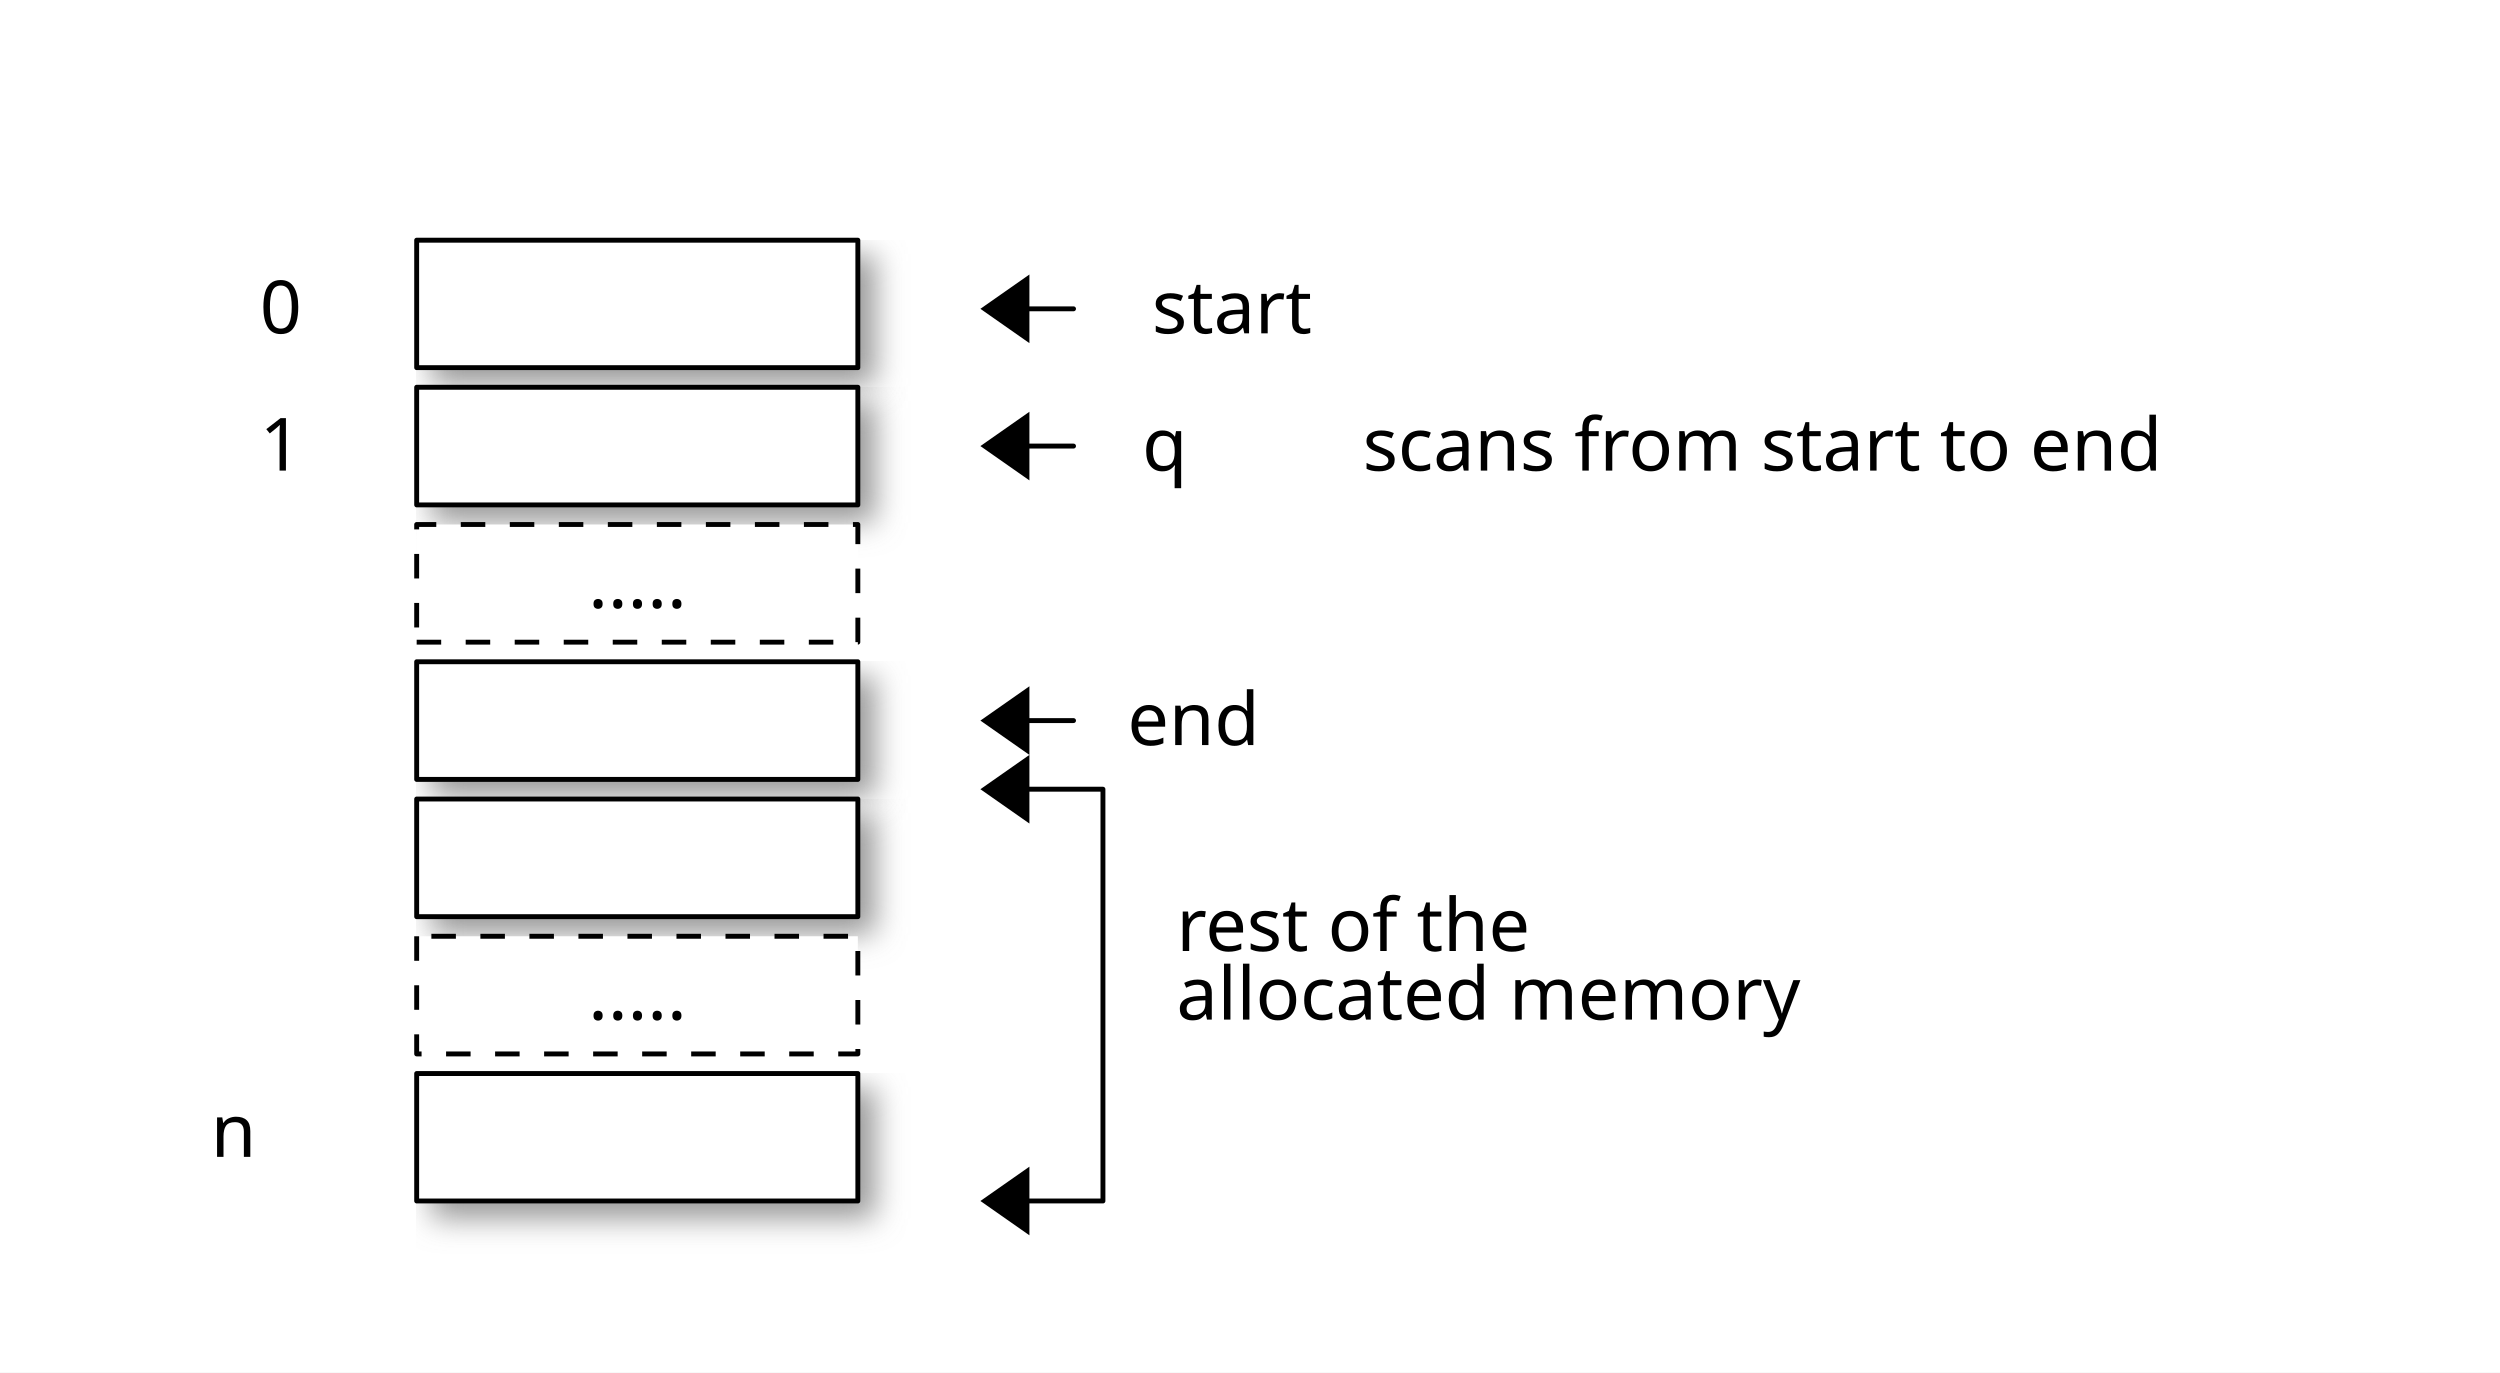
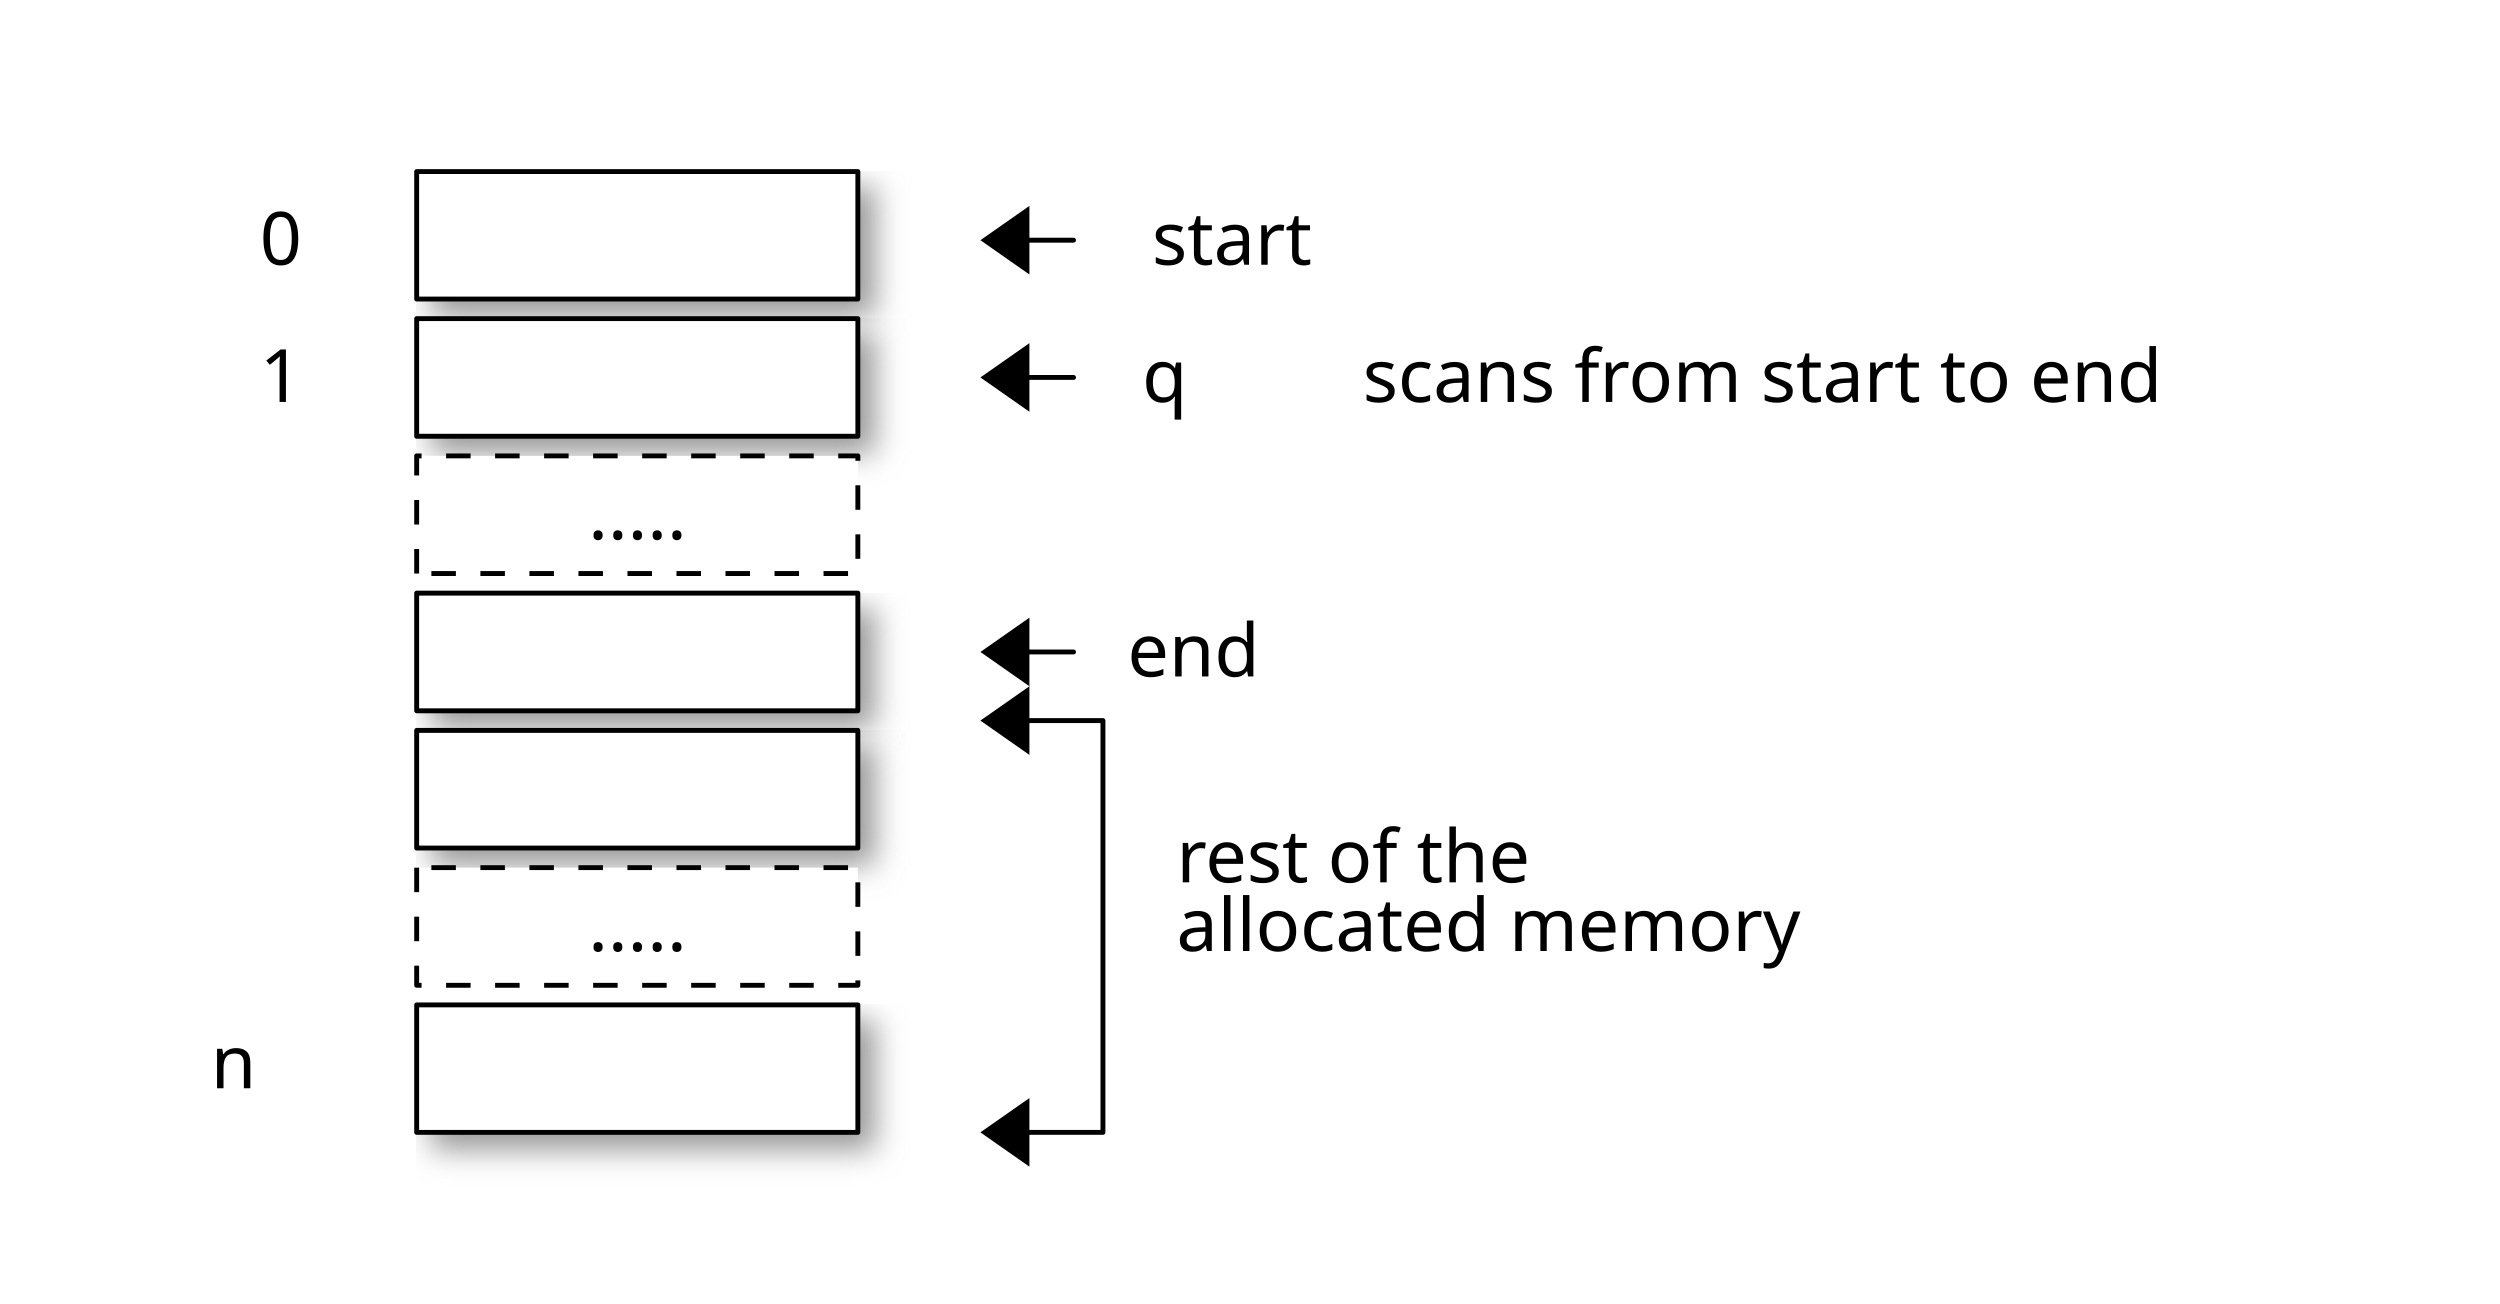
- <svg xmlns="http://www.w3.org/2000/svg" height="280" preserveAspectRatio="xMidYMid meet" shape-rendering="geometricPrecision" version="1.0" viewBox="0 0 510 280" width="510">
+ <svg xmlns="http://www.w3.org/2000/svg" height="266" preserveAspectRatio="xMidYMid meet" shape-rendering="geometricPrecision" version="1.0" viewBox="0 0 510 266" width="510">
  <defs>
    <style type="text/css">@font-face {
  font-family: sans-serif;
}</style>
    <filter height="200%" id="shadowBlur" width="200%" x="0" y="0">
      <feOffset dx="3" dy="3" in="SourceGraphic" result="offOut" />
      <feGaussianBlur in="offOut" stdDeviation="3" />
    </filter>
  </defs>
  <g stroke-linecap="square" stroke-linejoin="round" stroke-width="1">
-     <rect height="280" style="fill: #ffffff" width="510" x="0" y="0" />
-     <path d="M175.0 49.0 L175.0 75.0 L85.0 75.0 L85.0 49.0 z" fill="#969696" filter="url(#shadowBlur)" stroke="#969696" />
-     <path d="M85.0 219.0 L85.0 245.0 L175.0 245.0 L175.0 219.0 z" fill="#969696" filter="url(#shadowBlur)" stroke="#969696" />
-     <path d="M175.0 79.0 L175.0 103.0 L85.0 103.0 L85.0 79.0 z" fill="#969696" filter="url(#shadowBlur)" stroke="#969696" />
-     <path d="M85.0 135.0 L85.0 159.0 L175.0 159.0 L175.0 135.0 z" fill="#969696" filter="url(#shadowBlur)" stroke="#969696" />
-     <path d="M85.0 163.0 L85.0 187.0 L175.0 187.0 L175.0 163.0 z" fill="#969696" filter="url(#shadowBlur)" stroke="#969696" />
-     <path d="M175.0 49.0 L175.0 75.0 L85.0 75.0 L85.0 49.0 z" fill="white" stroke="#000000" stroke-linecap="round" stroke-linejoin="round" stroke-width="1.0" />
-     <path d="M85.0 219.0 L85.0 245.0 L175.0 245.0 L175.0 219.0 z" fill="white" stroke="#000000" stroke-linecap="round" stroke-linejoin="round" stroke-width="1.0" />
-     <path d="M175.0 79.0 L175.0 103.0 L85.0 103.0 L85.0 79.0 z" fill="white" stroke="#000000" stroke-linecap="round" stroke-linejoin="round" stroke-width="1.0" />
-     <path d="M85.0 131.0 L175.0 131.0 L175.0 107.0 L85.0 107.0 z" fill="white" stroke="#000000" stroke-dasharray="5,5" stroke-linecap="butt" stroke-linejoin="round" stroke-miterlimit="0" stroke-width="1.0" />
-     <path d="M85.0 135.0 L85.0 159.0 L175.0 159.0 L175.0 135.0 z" fill="white" stroke="#000000" stroke-linecap="round" stroke-linejoin="round" stroke-width="1.0" />
-     <path d="M85.0 163.0 L85.0 187.0 L175.0 187.0 L175.0 163.0 z" fill="white" stroke="#000000" stroke-linecap="round" stroke-linejoin="round" stroke-width="1.0" />
-     <path d="M85.0 191.0 L85.0 215.0 L175.0 215.0 L175.0 191.0 z" fill="white" stroke="#000000" stroke-dasharray="5,5" stroke-linecap="butt" stroke-linejoin="round" stroke-miterlimit="0" stroke-width="1.0" />
-     <path d="M205.0 161.0 L225.0 161.0 L225.0 245.0 L205.0 245.0 " fill="none" stroke="#000000" stroke-linecap="round" stroke-linejoin="round" stroke-width="1.0" />
-     <path d="M210.0 56.0 L200.0 63.0 L210.0 70.0 z" fill="#000000" stroke="none" stroke-linecap="round" stroke-linejoin="round" stroke-width="1.0" />
-     <path d="M210.0 84.0 L200.0 91.0 L210.0 98.0 z" fill="#000000" stroke="none" stroke-linecap="round" stroke-linejoin="round" stroke-width="1.0" />
+     <rect height="266" style="fill: #ffffff" width="510" x="0" y="0" />
+     <path d="M175.0 35.0 L175.0 61.0 L85.0 61.0 L85.0 35.0 z" fill="#969696" filter="url(#shadowBlur)" stroke="#969696" />
+     <path d="M85.0 205.0 L85.0 231.0 L175.0 231.0 L175.0 205.0 z" fill="#969696" filter="url(#shadowBlur)" stroke="#969696" />
+     <path d="M175.0 65.0 L175.0 89.0 L85.0 89.0 L85.0 65.0 z" fill="#969696" filter="url(#shadowBlur)" stroke="#969696" />
+     <path d="M85.0 121.0 L85.0 145.0 L175.0 145.0 L175.0 121.0 z" fill="#969696" filter="url(#shadowBlur)" stroke="#969696" />
+     <path d="M85.0 149.0 L85.0 173.0 L175.0 173.0 L175.0 149.0 z" fill="#969696" filter="url(#shadowBlur)" stroke="#969696" />
+     <path d="M175.0 35.0 L175.0 61.0 L85.0 61.0 L85.0 35.0 z" fill="white" stroke="#000000" stroke-linecap="round" stroke-linejoin="round" stroke-width="1.0" />
+     <path d="M85.0 205.0 L85.0 231.0 L175.0 231.0 L175.0 205.0 z" fill="white" stroke="#000000" stroke-linecap="round" stroke-linejoin="round" stroke-width="1.0" />
+     <path d="M175.0 65.0 L175.0 89.0 L85.0 89.0 L85.0 65.0 z" fill="white" stroke="#000000" stroke-linecap="round" stroke-linejoin="round" stroke-width="1.0" />
+     <path d="M85.0 117.0 L85.0 93.0 L175.0 93.0 L175.0 117.0 z" fill="white" stroke="#000000" stroke-dasharray="5,5" stroke-linecap="butt" stroke-linejoin="round" stroke-miterlimit="0" stroke-width="1.0" />
+     <path d="M85.0 121.0 L85.0 145.0 L175.0 145.0 L175.0 121.0 z" fill="white" stroke="#000000" stroke-linecap="round" stroke-linejoin="round" stroke-width="1.0" />
+     <path d="M85.0 149.0 L85.0 173.0 L175.0 173.0 L175.0 149.0 z" fill="white" stroke="#000000" stroke-linecap="round" stroke-linejoin="round" stroke-width="1.0" />
+     <path d="M85.0 177.0 L85.0 201.0 L175.0 201.0 L175.0 177.0 z" fill="white" stroke="#000000" stroke-dasharray="5,5" stroke-linecap="butt" stroke-linejoin="round" stroke-miterlimit="0" stroke-width="1.0" />
+     <path d="M205.0 147.0 L225.0 147.0 L225.0 231.0 L205.0 231.0 " fill="none" stroke="#000000" stroke-linecap="round" stroke-linejoin="round" stroke-width="1.0" />
+     <path d="M210.0 42.0 L200.0 49.0 L210.0 56.0 z" fill="#000000" stroke="none" stroke-linecap="round" stroke-linejoin="round" stroke-width="1.0" />
+     <path d="M210.0 70.0 L200.0 77.0 L210.0 84.0 z" fill="#000000" stroke="none" stroke-linecap="round" stroke-linejoin="round" stroke-width="1.0" />
+     <path d="M210.0 126.0 L200.0 133.0 L210.0 140.0 z" fill="#000000" stroke="none" stroke-linecap="round" stroke-linejoin="round" stroke-width="1.0" />
    <path d="M210.0 140.0 L200.0 147.0 L210.0 154.0 z" fill="#000000" stroke="none" stroke-linecap="round" stroke-linejoin="round" stroke-width="1.0" />
-     <path d="M210.0 154.0 L200.0 161.0 L210.0 168.0 z" fill="#000000" stroke="none" stroke-linecap="round" stroke-linejoin="round" stroke-width="1.0" />
-     <path d="M210.0 238.0 L200.0 245.0 L210.0 252.0 z" fill="#000000" stroke="none" stroke-linecap="round" stroke-linejoin="round" stroke-width="1.0" />
-     <path d="M205.0 63.0 L219.0 63.0 " fill="none" stroke="#000000" stroke-linecap="round" stroke-linejoin="round" stroke-width="1.0" />
-     <path d="M205.0 91.0 L219.0 91.0 " fill="none" stroke="#000000" stroke-linecap="round" stroke-linejoin="round" stroke-width="1.0" />
-     <path d="M205.0 147.0 L219.0 147.0 " fill="none" stroke="#000000" stroke-linecap="round" stroke-linejoin="round" stroke-width="1.0" />
-     <text fill="#000000" font-family="sans-serif" font-size="15" stroke="none" x="278" y="96">scans from start to end</text>
-     <text fill="#000000" font-family="sans-serif" font-size="15" stroke="none" x="120" y="208">.....</text>
-     <text fill="#000000" font-family="sans-serif" font-size="15" stroke="none" x="240" y="194">rest of the</text>
-     <text fill="#000000" font-family="sans-serif" font-size="15" stroke="none" x="240" y="208">allocated memory</text>
-     <text fill="#000000" font-family="sans-serif" font-size="15" stroke="none" x="235" y="68">start</text>
-     <text fill="#000000" font-family="sans-serif" font-size="15" stroke="none" x="43" y="236">n </text>
-     <text fill="#000000" font-family="sans-serif" font-size="15" stroke="none" x="230" y="152">end</text>
-     <text fill="#000000" font-family="sans-serif" font-size="15" stroke="none" x="120" y="124">.....</text>
-     <text fill="#000000" font-family="sans-serif" font-size="15" stroke="none" x="53" y="68">0 </text>
-     <text fill="#000000" font-family="sans-serif" font-size="15" stroke="none" x="53" y="96">1 </text>
-     <text fill="#000000" font-family="sans-serif" font-size="15" stroke="none" x="233" y="96">q </text>
+     <path d="M210.0 224.0 L200.0 231.0 L210.0 238.0 z" fill="#000000" stroke="none" stroke-linecap="round" stroke-linejoin="round" stroke-width="1.0" />
+     <path d="M205.0 49.0 L219.0 49.0 " fill="none" stroke="#000000" stroke-linecap="round" stroke-linejoin="round" stroke-width="1.0" />
+     <path d="M205.0 77.0 L219.0 77.0 " fill="none" stroke="#000000" stroke-linecap="round" stroke-linejoin="round" stroke-width="1.0" />
+     <path d="M205.0 133.0 L219.0 133.0 " fill="none" stroke="#000000" stroke-linecap="round" stroke-linejoin="round" stroke-width="1.0" />
+     <text fill="#000000" font-family="sans-serif" font-size="15" stroke="none" x="278" y="82">scans from start to end</text>
+     <text fill="#000000" font-family="sans-serif" font-size="15" stroke="none" x="120" y="194">.....</text>
+     <text fill="#000000" font-family="sans-serif" font-size="15" stroke="none" x="240" y="180">rest of the</text>
+     <text fill="#000000" font-family="sans-serif" font-size="15" stroke="none" x="240" y="194">allocated memory</text>
+     <text fill="#000000" font-family="sans-serif" font-size="15" stroke="none" x="235" y="54">start</text>
+     <text fill="#000000" font-family="sans-serif" font-size="15" stroke="none" x="43" y="222">n </text>
+     <text fill="#000000" font-family="sans-serif" font-size="15" stroke="none" x="230" y="138">end</text>
+     <text fill="#000000" font-family="sans-serif" font-size="15" stroke="none" x="120" y="110">.....</text>
+     <text fill="#000000" font-family="sans-serif" font-size="15" stroke="none" x="53" y="54">0 </text>
+     <text fill="#000000" font-family="sans-serif" font-size="15" stroke="none" x="53" y="82">1 </text>
+     <text fill="#000000" font-family="sans-serif" font-size="15" stroke="none" x="233" y="82">q </text>
  </g>
</svg>
